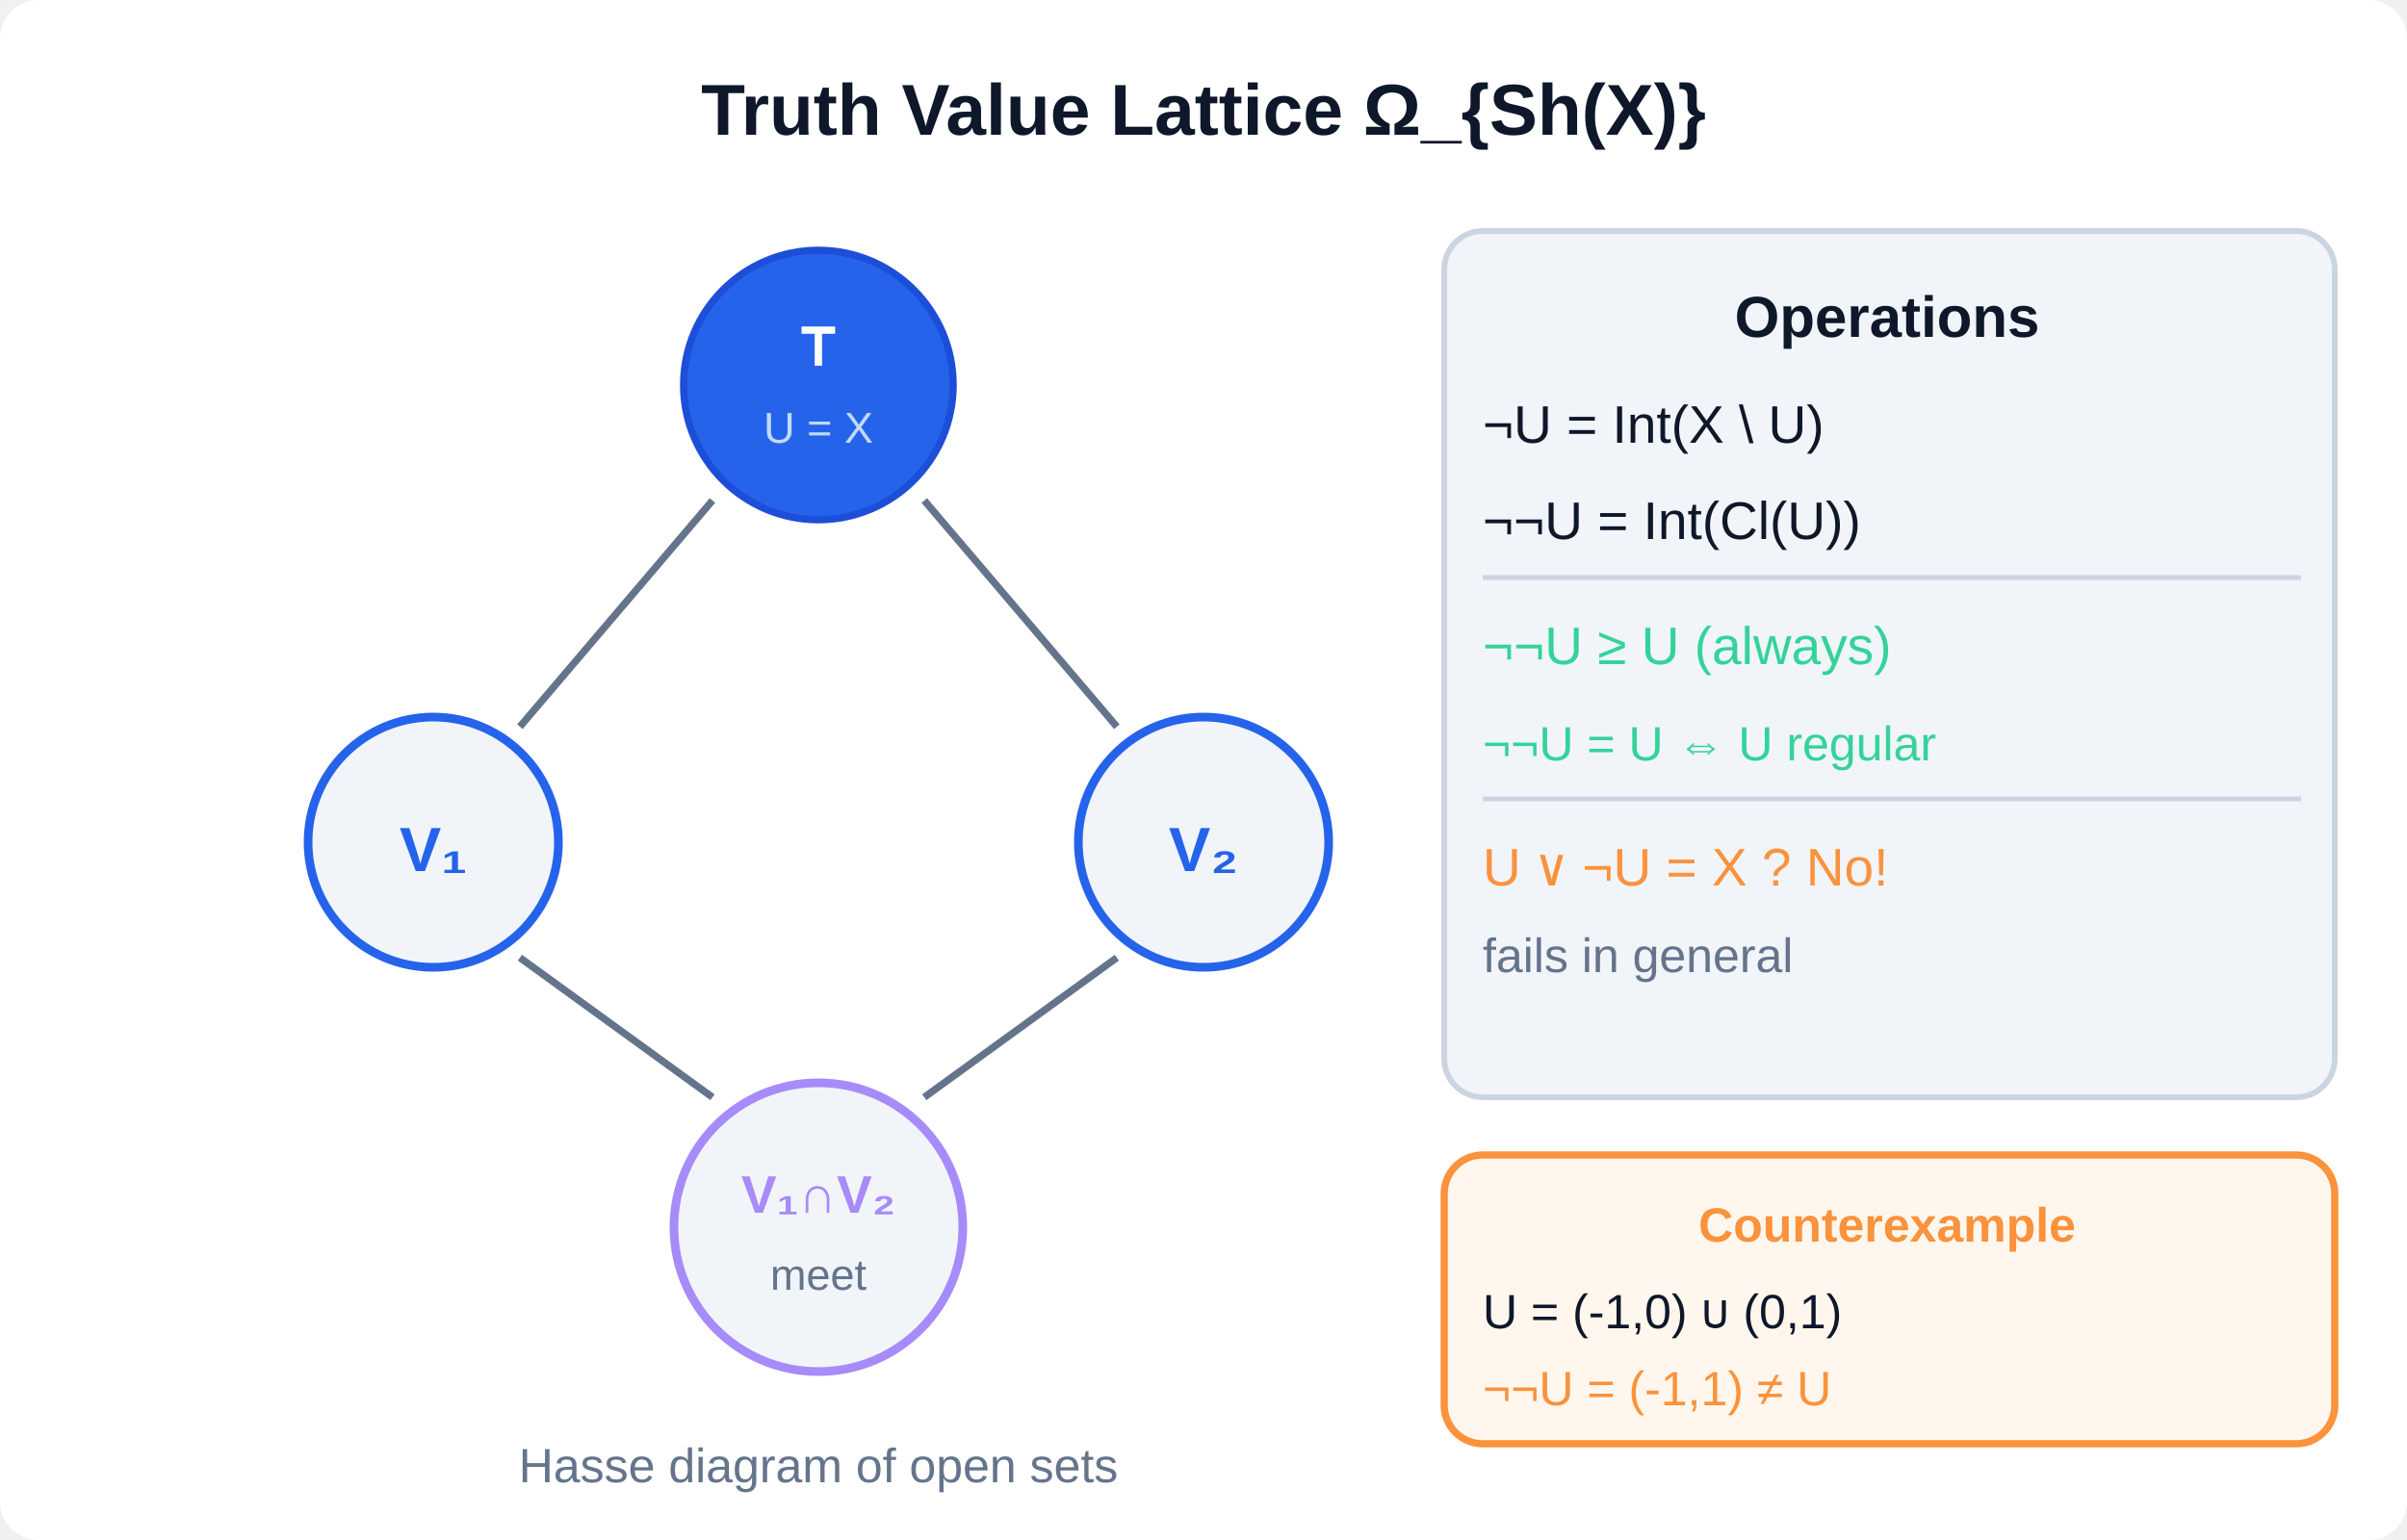
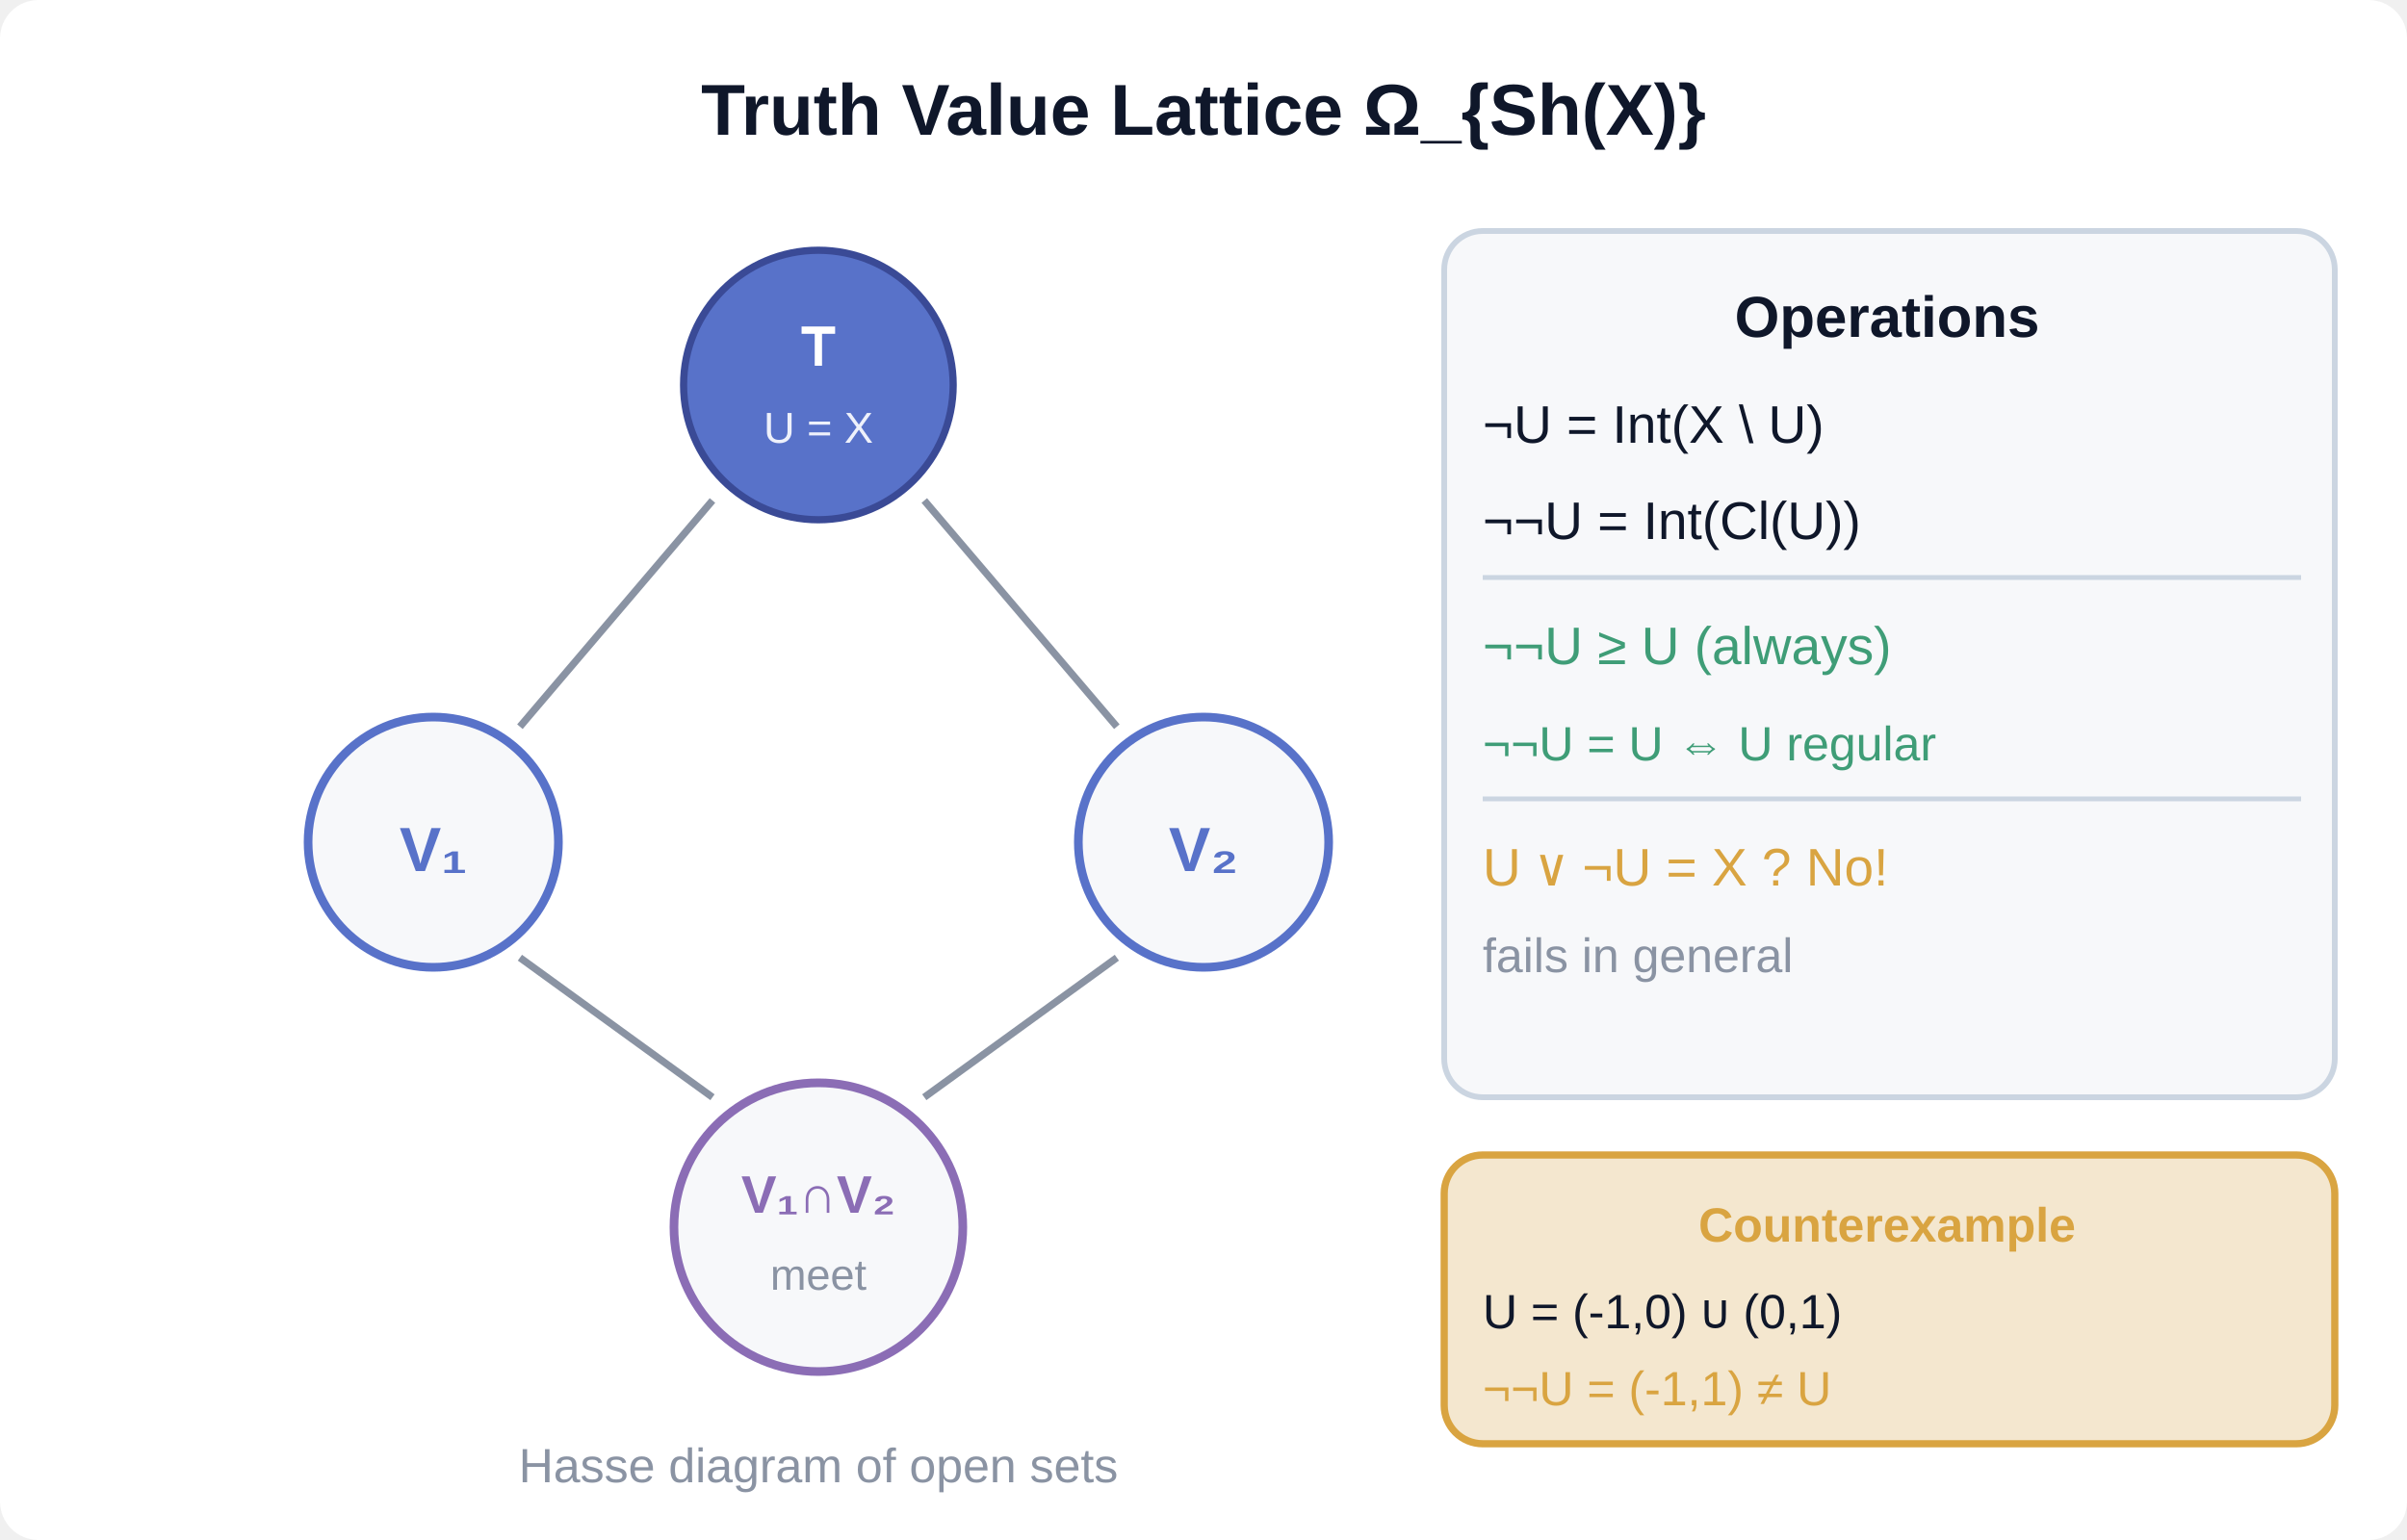
<svg xmlns="http://www.w3.org/2000/svg" width="500" height="320" viewBox="0 0 500 320" font-family="monospace,Arial,sans-serif">
  <rect width="500" height="320" fill="#ffffff" rx="8" />
  <text x="250" y="28" text-anchor="middle" font-size="15" font-weight="bold" fill="#0f172a">Truth Value Lattice Ω_{Sh(X)}</text>
-   <circle cx="170" cy="80" r="28" fill="#2563eb" stroke="#1d4ed8" stroke-width="1.5" />
+   <circle cx="170" cy="80" r="28" fill="#5872c9" stroke="#3a4a96" stroke-width="1.5" />
  <text x="170" y="76" text-anchor="middle" font-size="13" font-weight="bold" fill="#ffffff">⊤</text>
-   <text x="170" y="92" text-anchor="middle" font-size="9" fill="#bfdbfe">U = X</text>
-   <circle cx="90" cy="175" r="26" fill="#f1f5f9" stroke="#2563eb" stroke-width="1.8" />
-   <text x="90" y="181" text-anchor="middle" font-size="13" font-weight="bold" fill="#2563eb">V₁</text>
-   <circle cx="250" cy="175" r="26" fill="#f1f5f9" stroke="#2563eb" stroke-width="1.8" />
-   <text x="250" y="181" text-anchor="middle" font-size="13" font-weight="bold" fill="#2563eb">V₂</text>
-   <circle cx="170" cy="255" r="30" fill="#f1f5f9" stroke="#a78bfa" stroke-width="1.8" />
-   <text x="170" y="252" text-anchor="middle" font-size="11" font-weight="bold" fill="#a78bfa">V₁∩V₂</text>
-   <text x="170" y="268" text-anchor="middle" font-size="9" fill="#64748b">meet</text>
+   <text x="170" y="92" text-anchor="middle" font-size="9" fill="#eef1fb">U = X</text>
+   <circle cx="90" cy="175" r="26" fill="#f7f8fa" stroke="#5872c9" stroke-width="1.8" />
+   <text x="90" y="181" text-anchor="middle" font-size="13" font-weight="bold" fill="#5872c9">V₁</text>
+   <circle cx="250" cy="175" r="26" fill="#f7f8fa" stroke="#5872c9" stroke-width="1.8" />
+   <text x="250" y="181" text-anchor="middle" font-size="13" font-weight="bold" fill="#5872c9">V₂</text>
+   <circle cx="170" cy="255" r="30" fill="#f7f8fa" stroke="#8b6db5" stroke-width="1.8" />
+   <text x="170" y="252" text-anchor="middle" font-size="11" font-weight="bold" fill="#8b6db5">V₁∩V₂</text>
+   <text x="170" y="268" text-anchor="middle" font-size="9" fill="#8a93a3">meet</text>
  <circle cx="170" cy="310" r="0" />
-   <line x1="148" y1="104" x2="108" y2="151" stroke="#64748b" stroke-width="1.5" />
-   <line x1="192" y1="104" x2="232" y2="151" stroke="#64748b" stroke-width="1.5" />
-   <line x1="108" y1="199" x2="148" y2="228" stroke="#64748b" stroke-width="1.5" />
-   <line x1="232" y1="199" x2="192" y2="228" stroke="#64748b" stroke-width="1.5" />
-   <rect x="300" y="48" width="185" height="180" rx="8" fill="#f1f5f9" stroke="#cbd5e1" stroke-width="1.2" />
+   <line x1="148" y1="104" x2="108" y2="151" stroke="#8a93a3" stroke-width="1.5" />
+   <line x1="192" y1="104" x2="232" y2="151" stroke="#8a93a3" stroke-width="1.5" />
+   <line x1="108" y1="199" x2="148" y2="228" stroke="#8a93a3" stroke-width="1.5" />
+   <line x1="232" y1="199" x2="192" y2="228" stroke="#8a93a3" stroke-width="1.5" />
+   <rect x="300" y="48" width="185" height="180" rx="8" fill="#f7f8fa" stroke="#cbd5e1" stroke-width="1.2" />
  <text x="392" y="70" text-anchor="middle" font-size="12" font-weight="bold" fill="#0f172a">Operations</text>
  <text x="308" y="92" font-size="11" fill="#0f172a">¬U = Int(X \ U)</text>
  <text x="308" y="112" font-size="11" fill="#0f172a">¬¬U = Int(Cl(U))</text>
  <line x1="308" y1="120" x2="478" y2="120" stroke="#cbd5e1" stroke-width="1" />
-   <text x="308" y="138" font-size="11" fill="#34d399">¬¬U ≥ U  (always)</text>
-   <text x="308" y="158" font-size="10" fill="#34d399">¬¬U = U ⇔ U regular</text>
+   <text x="308" y="138" font-size="11" fill="#3f9d77">¬¬U ≥ U  (always)</text>
+   <text x="308" y="158" font-size="10" fill="#3f9d77">¬¬U = U ⇔ U regular</text>
  <line x1="308" y1="166" x2="478" y2="166" stroke="#cbd5e1" stroke-width="1" />
-   <text x="308" y="184" font-size="11" fill="#fb923c">U ∨ ¬U = X ?  No!</text>
-   <text x="308" y="202" font-size="10" fill="#64748b">fails in general</text>
-   <rect x="300" y="240" width="185" height="60" rx="8" fill="#fff7ed" stroke="#fb923c" stroke-width="1.5" />
-   <text x="392" y="258" text-anchor="middle" font-size="10" font-weight="bold" fill="#fb923c">Counterexample</text>
+   <text x="308" y="184" font-size="11" fill="#d9a441">U ∨ ¬U = X ?  No!</text>
+   <text x="308" y="202" font-size="10" fill="#8a93a3">fails in general</text>
+   <rect x="300" y="240" width="185" height="60" rx="8" fill="#f4e7cf" stroke="#d9a441" stroke-width="1.5" />
+   <text x="392" y="258" text-anchor="middle" font-size="10" font-weight="bold" fill="#d9a441">Counterexample</text>
  <text x="308" y="276" font-size="10" fill="#0f172a">U = (-1,0) ∪ (0,1)</text>
-   <text x="308" y="292" font-size="10" fill="#fb923c">¬¬U = (-1,1) ≠ U</text>
-   <text x="170" y="308" text-anchor="middle" font-size="10" fill="#64748b">Hasse diagram of open sets</text>
+   <text x="308" y="292" font-size="10" fill="#d9a441">¬¬U = (-1,1) ≠ U</text>
+   <text x="170" y="308" text-anchor="middle" font-size="10" fill="#8a93a3">Hasse diagram of open sets</text>
</svg>
